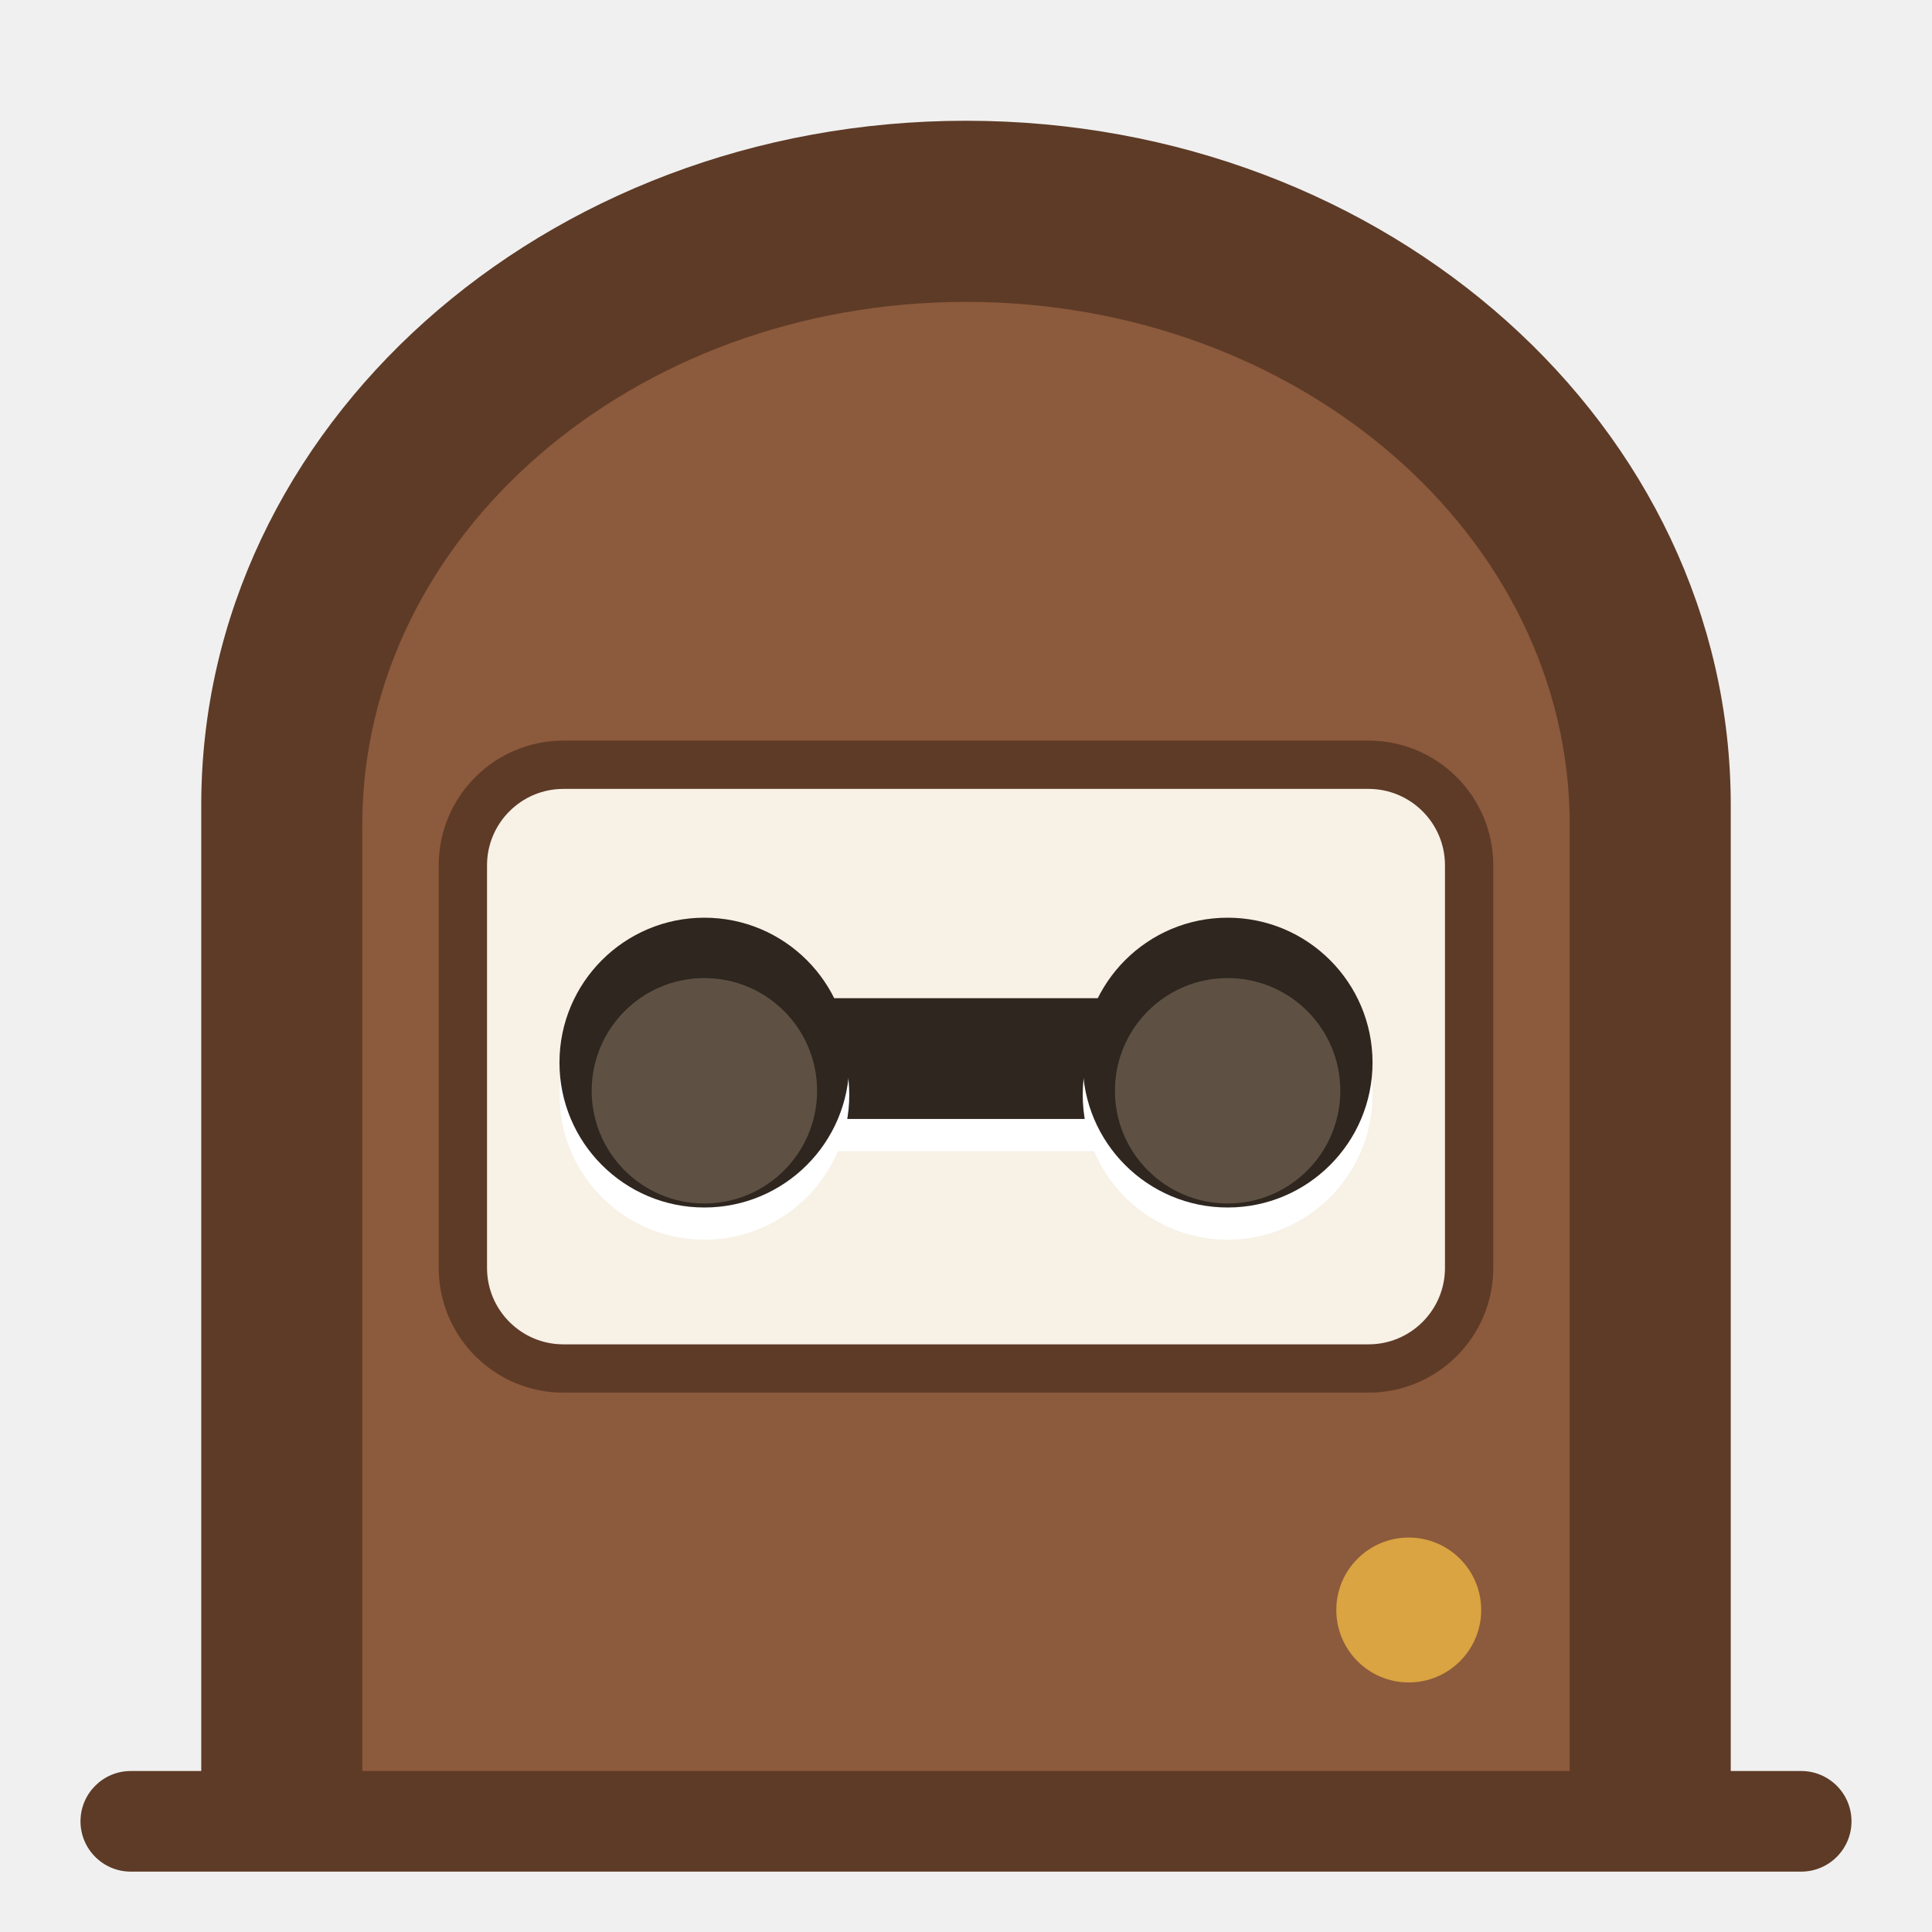
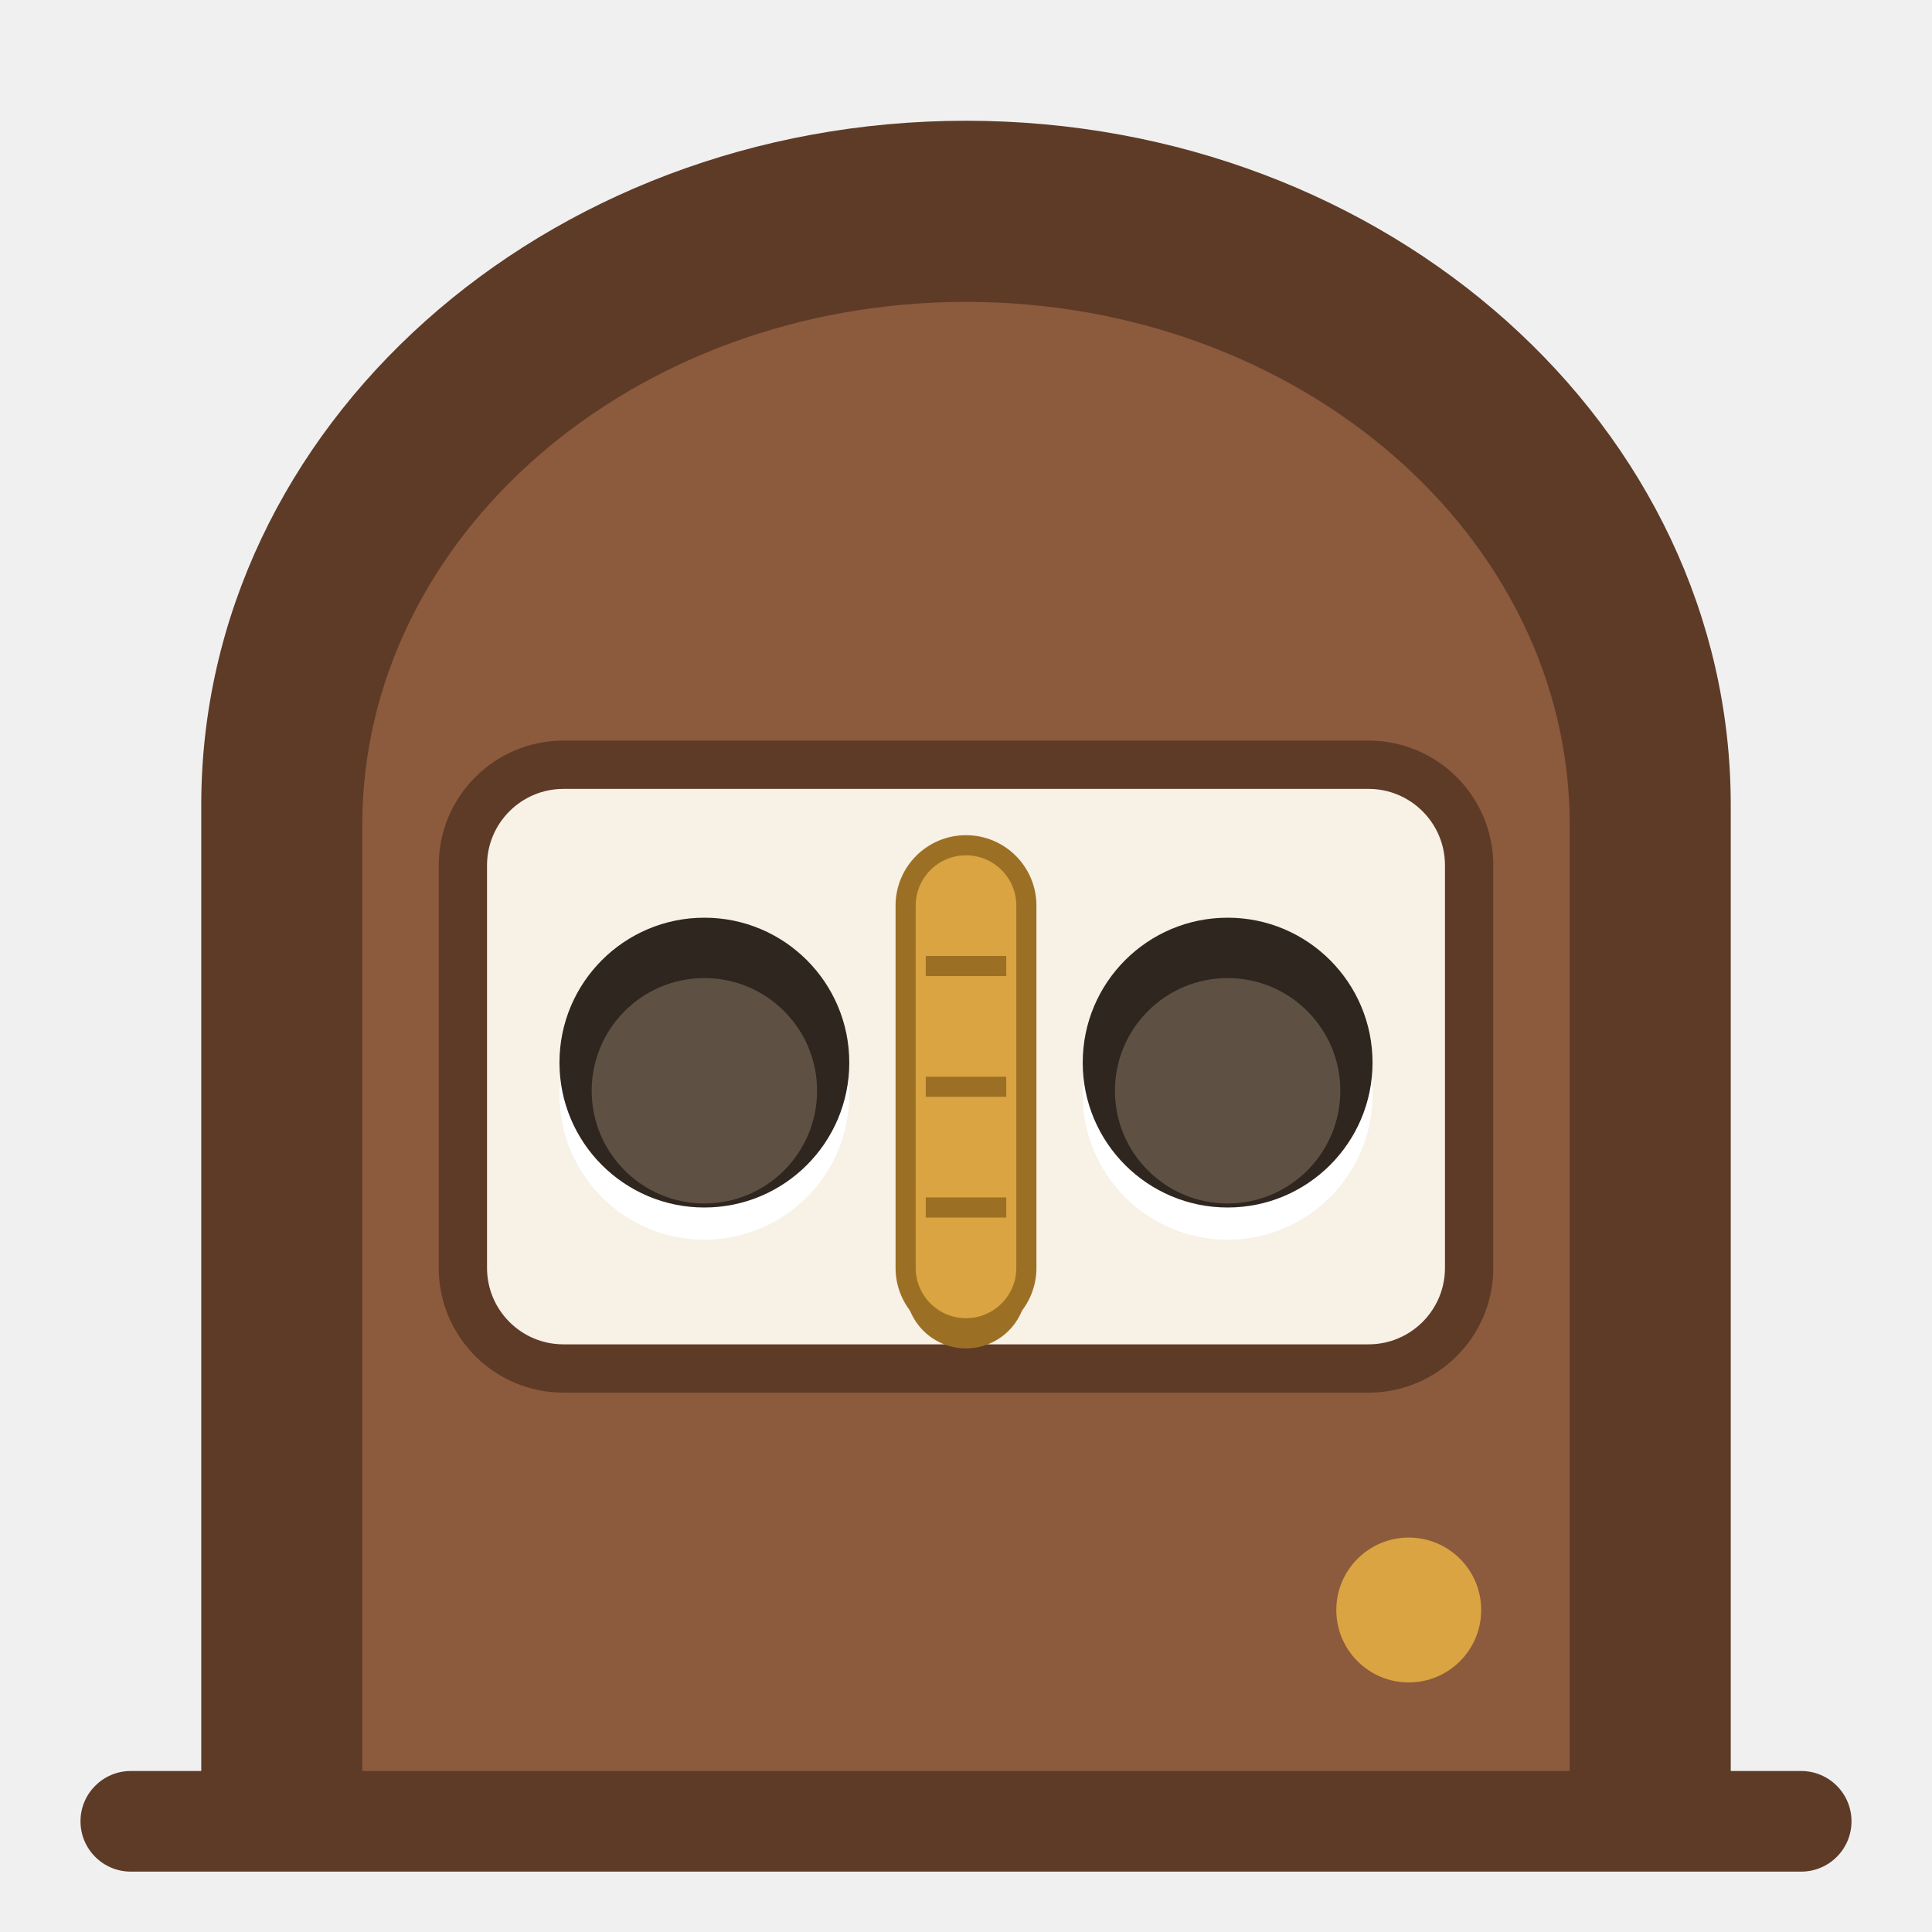
<svg xmlns="http://www.w3.org/2000/svg" viewBox="0 0 48 48" width="48" height="48">
  <path d="M5 45V20a19 17 0 0 1 38 0v25Z" fill="#5E3B27" />
  <path d="M9 45V20.5a15 13 0 0 1 30 0V45Z" fill="#8C5A3C" />
  <rect x="11.5" y="19" width="25" height="15" rx="2.5" fill="#F7F1E6" stroke="#5E3B27" stroke-width="1.2" />
-   <rect x="17.5" y="25.6" width="13" height="3" rx="1.5" fill="#FFFFFF" />
-   <rect x="17.5" y="24.8" width="13" height="3" rx="1.5" fill="#2E261F" />
+   <rect x="22.5" y="21.5" width="3" height="12" rx="1.5" fill="#9C7024" />
+   <rect x="22.5" y="21" width="3" height="12" rx="1.5" fill="#D9A441" stroke="#9C7024" stroke-width=".5" />
+   <path d="M23 24h2M23 27h2M23 30h2" stroke="#9C7024" stroke-width=".5" />
  <circle cx="17.5" cy="27.2" r="3.6" fill="#FFFFFF" />
  <circle cx="17.5" cy="26.4" r="3.6" fill="#2E261F" />
  <circle cx="17.5" cy="27.1" r="2.8" fill="#5E5143" />
  <circle cx="30.5" cy="27.2" r="3.6" fill="#FFFFFF" />
  <circle cx="30.5" cy="26.4" r="3.6" fill="#2E261F" />
  <circle cx="30.5" cy="27.1" r="2.8" fill="#5E5143" />
  <circle cx="35" cy="40" r="1.8" fill="#D9A441" />
  <rect x="2" y="44" width="44" height="2.5" rx="1.25" fill="#5E3B27" />
</svg>
